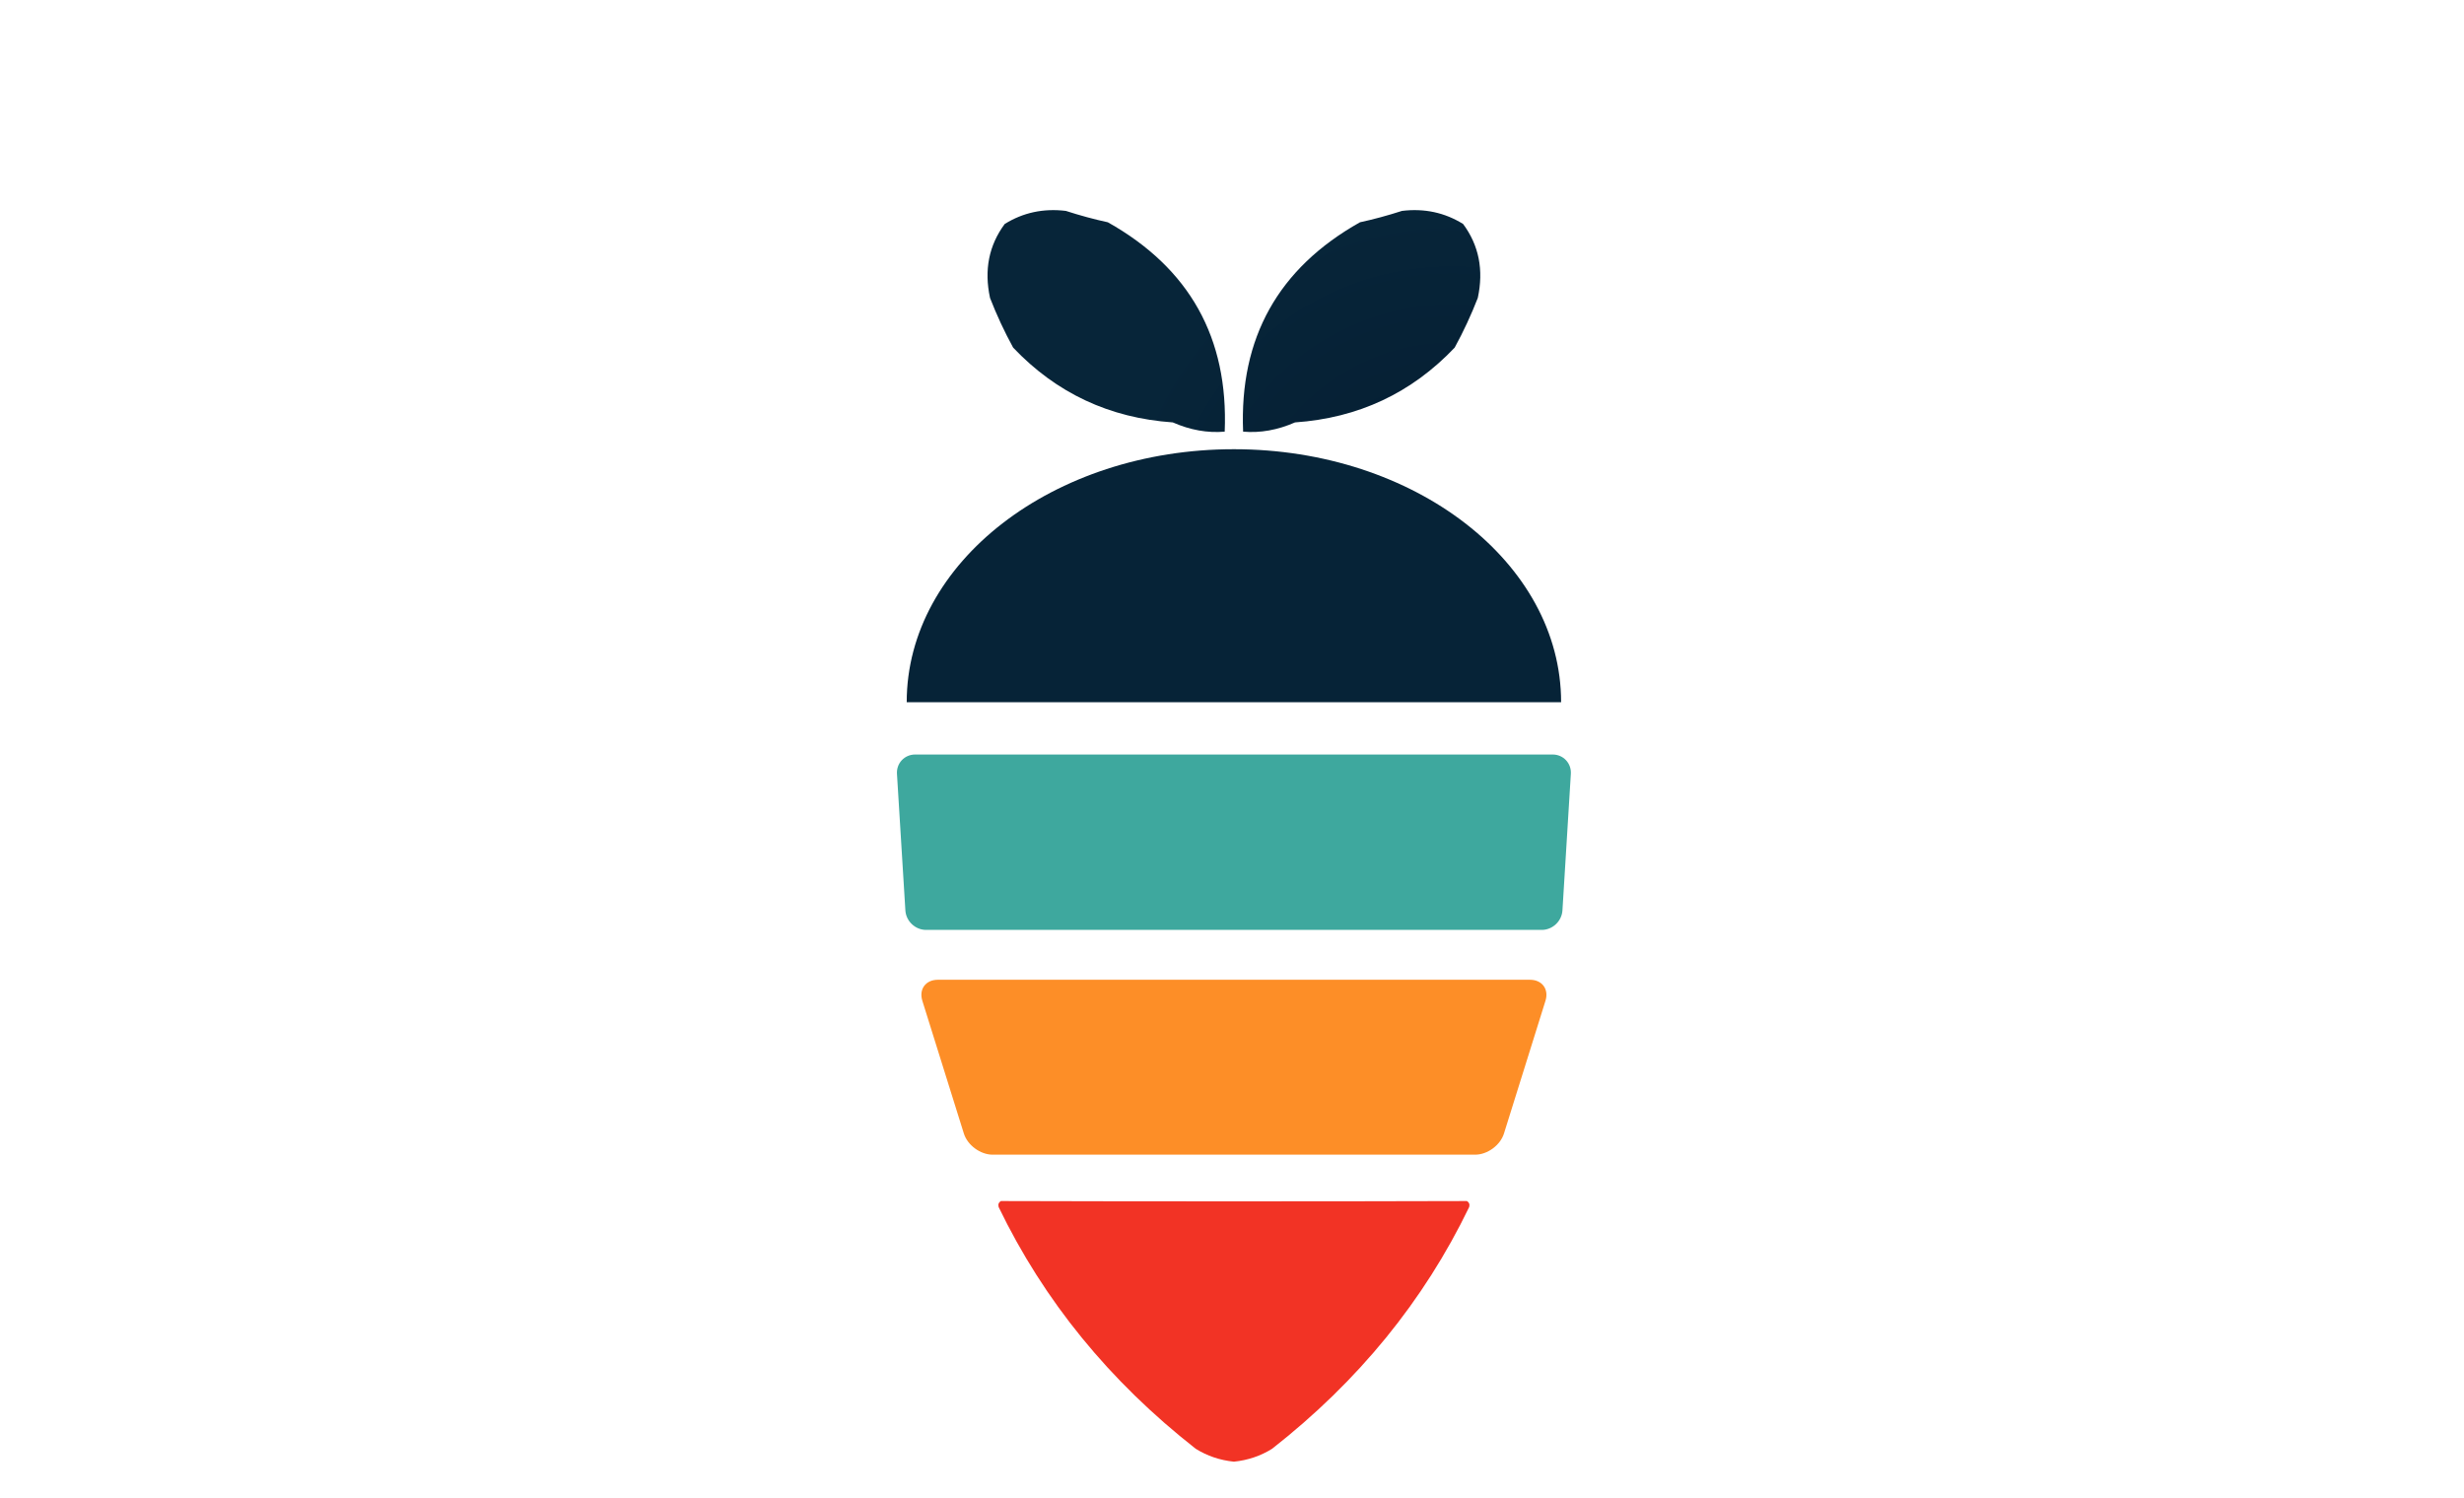
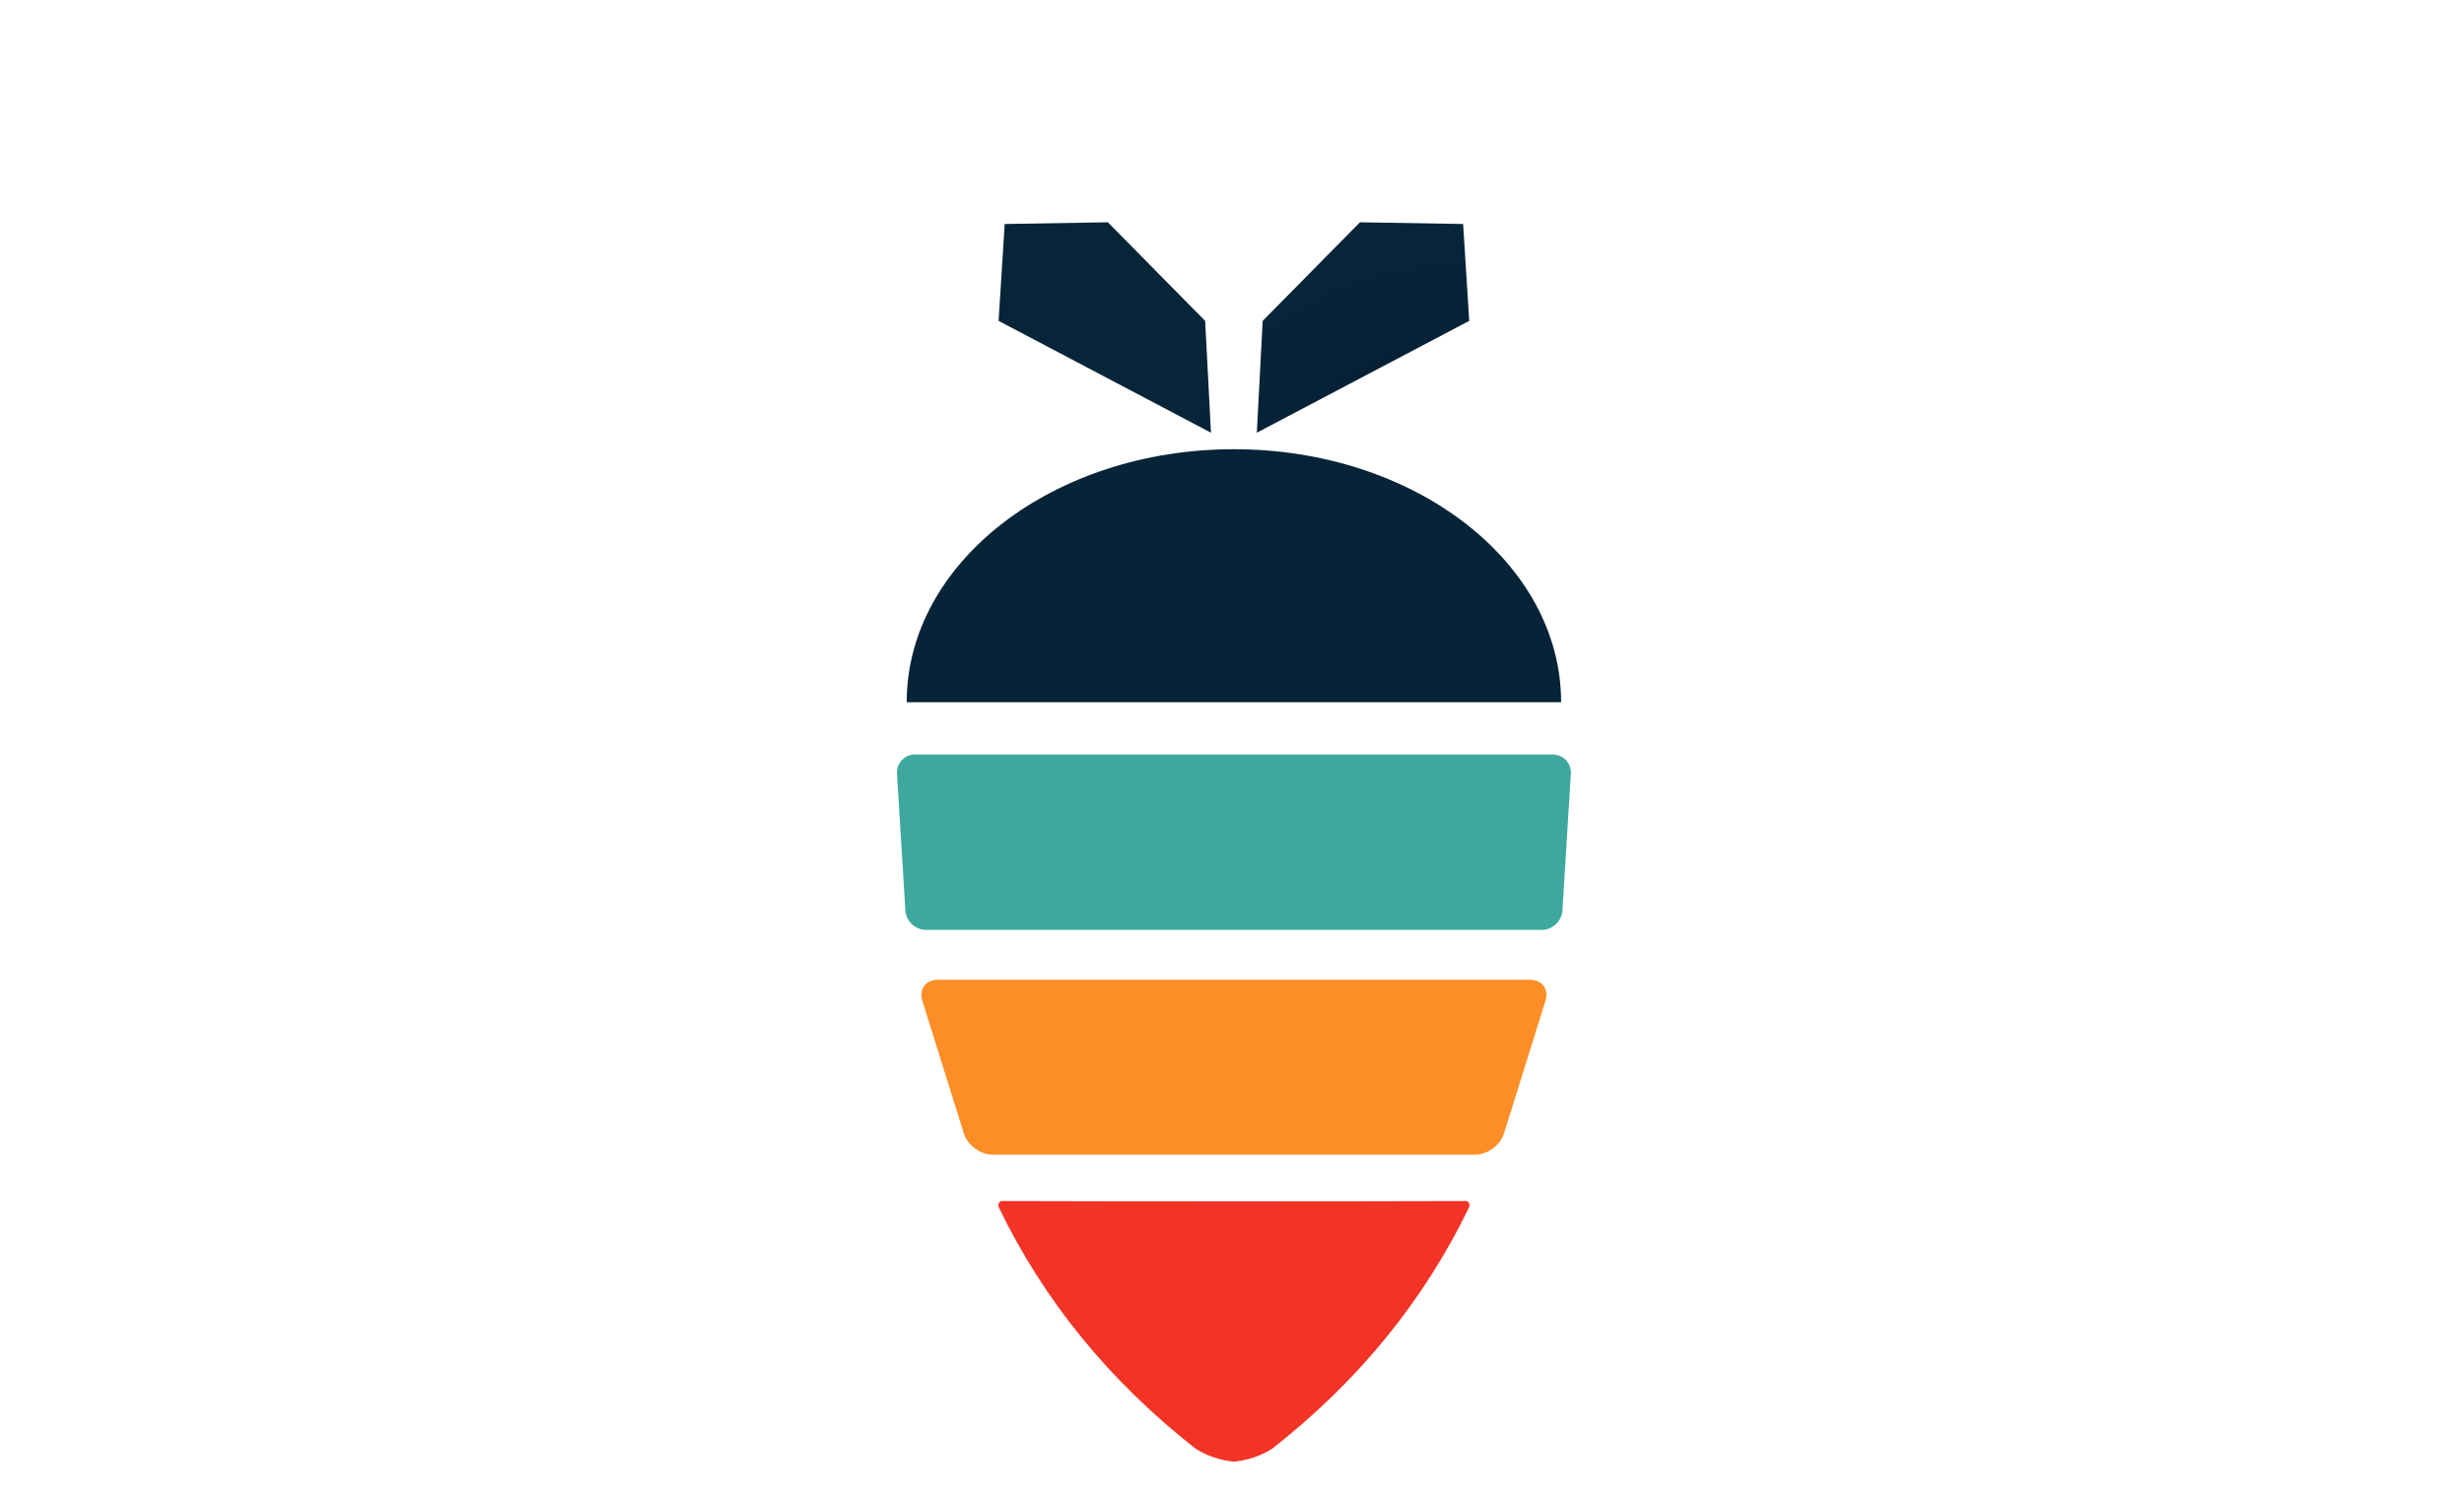
<svg xmlns="http://www.w3.org/2000/svg" viewBox="0 0 645 392" width="645" height="392">
  <defs>
    <radialGradient id="g0" gradientUnits="userSpaceOnUse" cx="380.11" cy="144.67" r="89.95">
      <stop offset="0" stop-color="#041c31" />
      <stop offset="1" stop-color="#072539" />
    </radialGradient>
  </defs>
  <path fill="#062337" d="M237.35 183.83 C237.35 147.25 275.69 117.6 323 117.6 C370.31 117.6 408.65 147.25 408.65 183.83 Z" />
  <path fill="#3EA89E" d="M323 197.52 L406.42 197.52 C409.23 197.52 411.38 199.8 411.2 202.61 L409 238.35 C408.82 241.17 406.4 243.44 403.58 243.44 L323 243.44 L242.42 243.44 C239.6 243.44 237.18 241.17 237 238.35 L234.8 202.61 C234.62 199.8 236.77 197.52 239.58 197.52 L323 197.52 Z" />
  <path fill="#FD8E27" d="M323 256.49 L400.49 256.49 C403.69 256.49 405.51 258.97 404.55 262.02 L393.69 296.75 C392.73 299.81 389.36 302.28 386.16 302.28 L323 302.28 L259.84 302.28 C256.64 302.28 253.27 299.81 252.31 296.75 L241.45 262.02 C240.49 258.97 242.31 256.49 245.51 256.49 L323 256.49 Z" />
  <path fill="#F23325" d="M323 314.5 Q353.53 314.51 384 314.42 Q384.88 314.97 384.58 316 Q366.85 352.75 333 379.27 Q328.48 382.09 323 382.65 Q317.52 382.09 313 379.27 Q279.15 352.75 261.42 316 Q261.12 314.97 262 314.42 Q292.47 314.51 323 314.5 Z" />
-   <path fill="url(#g0)" d="M325.41 113 Q323.9 76.23 356 58.19 Q361.4 57.02 367 55.21 Q375.79 54.15 383 58.64 Q389.21 67.02 386.84 78 Q384.25 84.67 380.79 91 Q363.83 108.86 339 110.58 Q332.13 113.59 325.41 113 Z" />
-   <path fill="url(#g0)" d="M 320.59 113 Q 322.1 76.23 290 58.19 Q 284.6 57.02 279 55.21 Q 270.21 54.15 263 58.64 Q 256.79 67.02 259.16 78 Q 261.75 84.67 265.21 91 Q 282.17 108.86 307 110.58 Q 313.87 113.59 320.59 113 Z" />
+   <path fill="url(#g0)" d="M329 113.28 L330.53 84 L356 58.19 L383 58.64 L384.6 84 L329 113.28 Z" />
+   <path fill="url(#g0)" d="M 317 113.28 L 315.47 84 L 290 58.19 L 263 58.64 L 261.4 84 L 317 113.28 Z" />
</svg>
